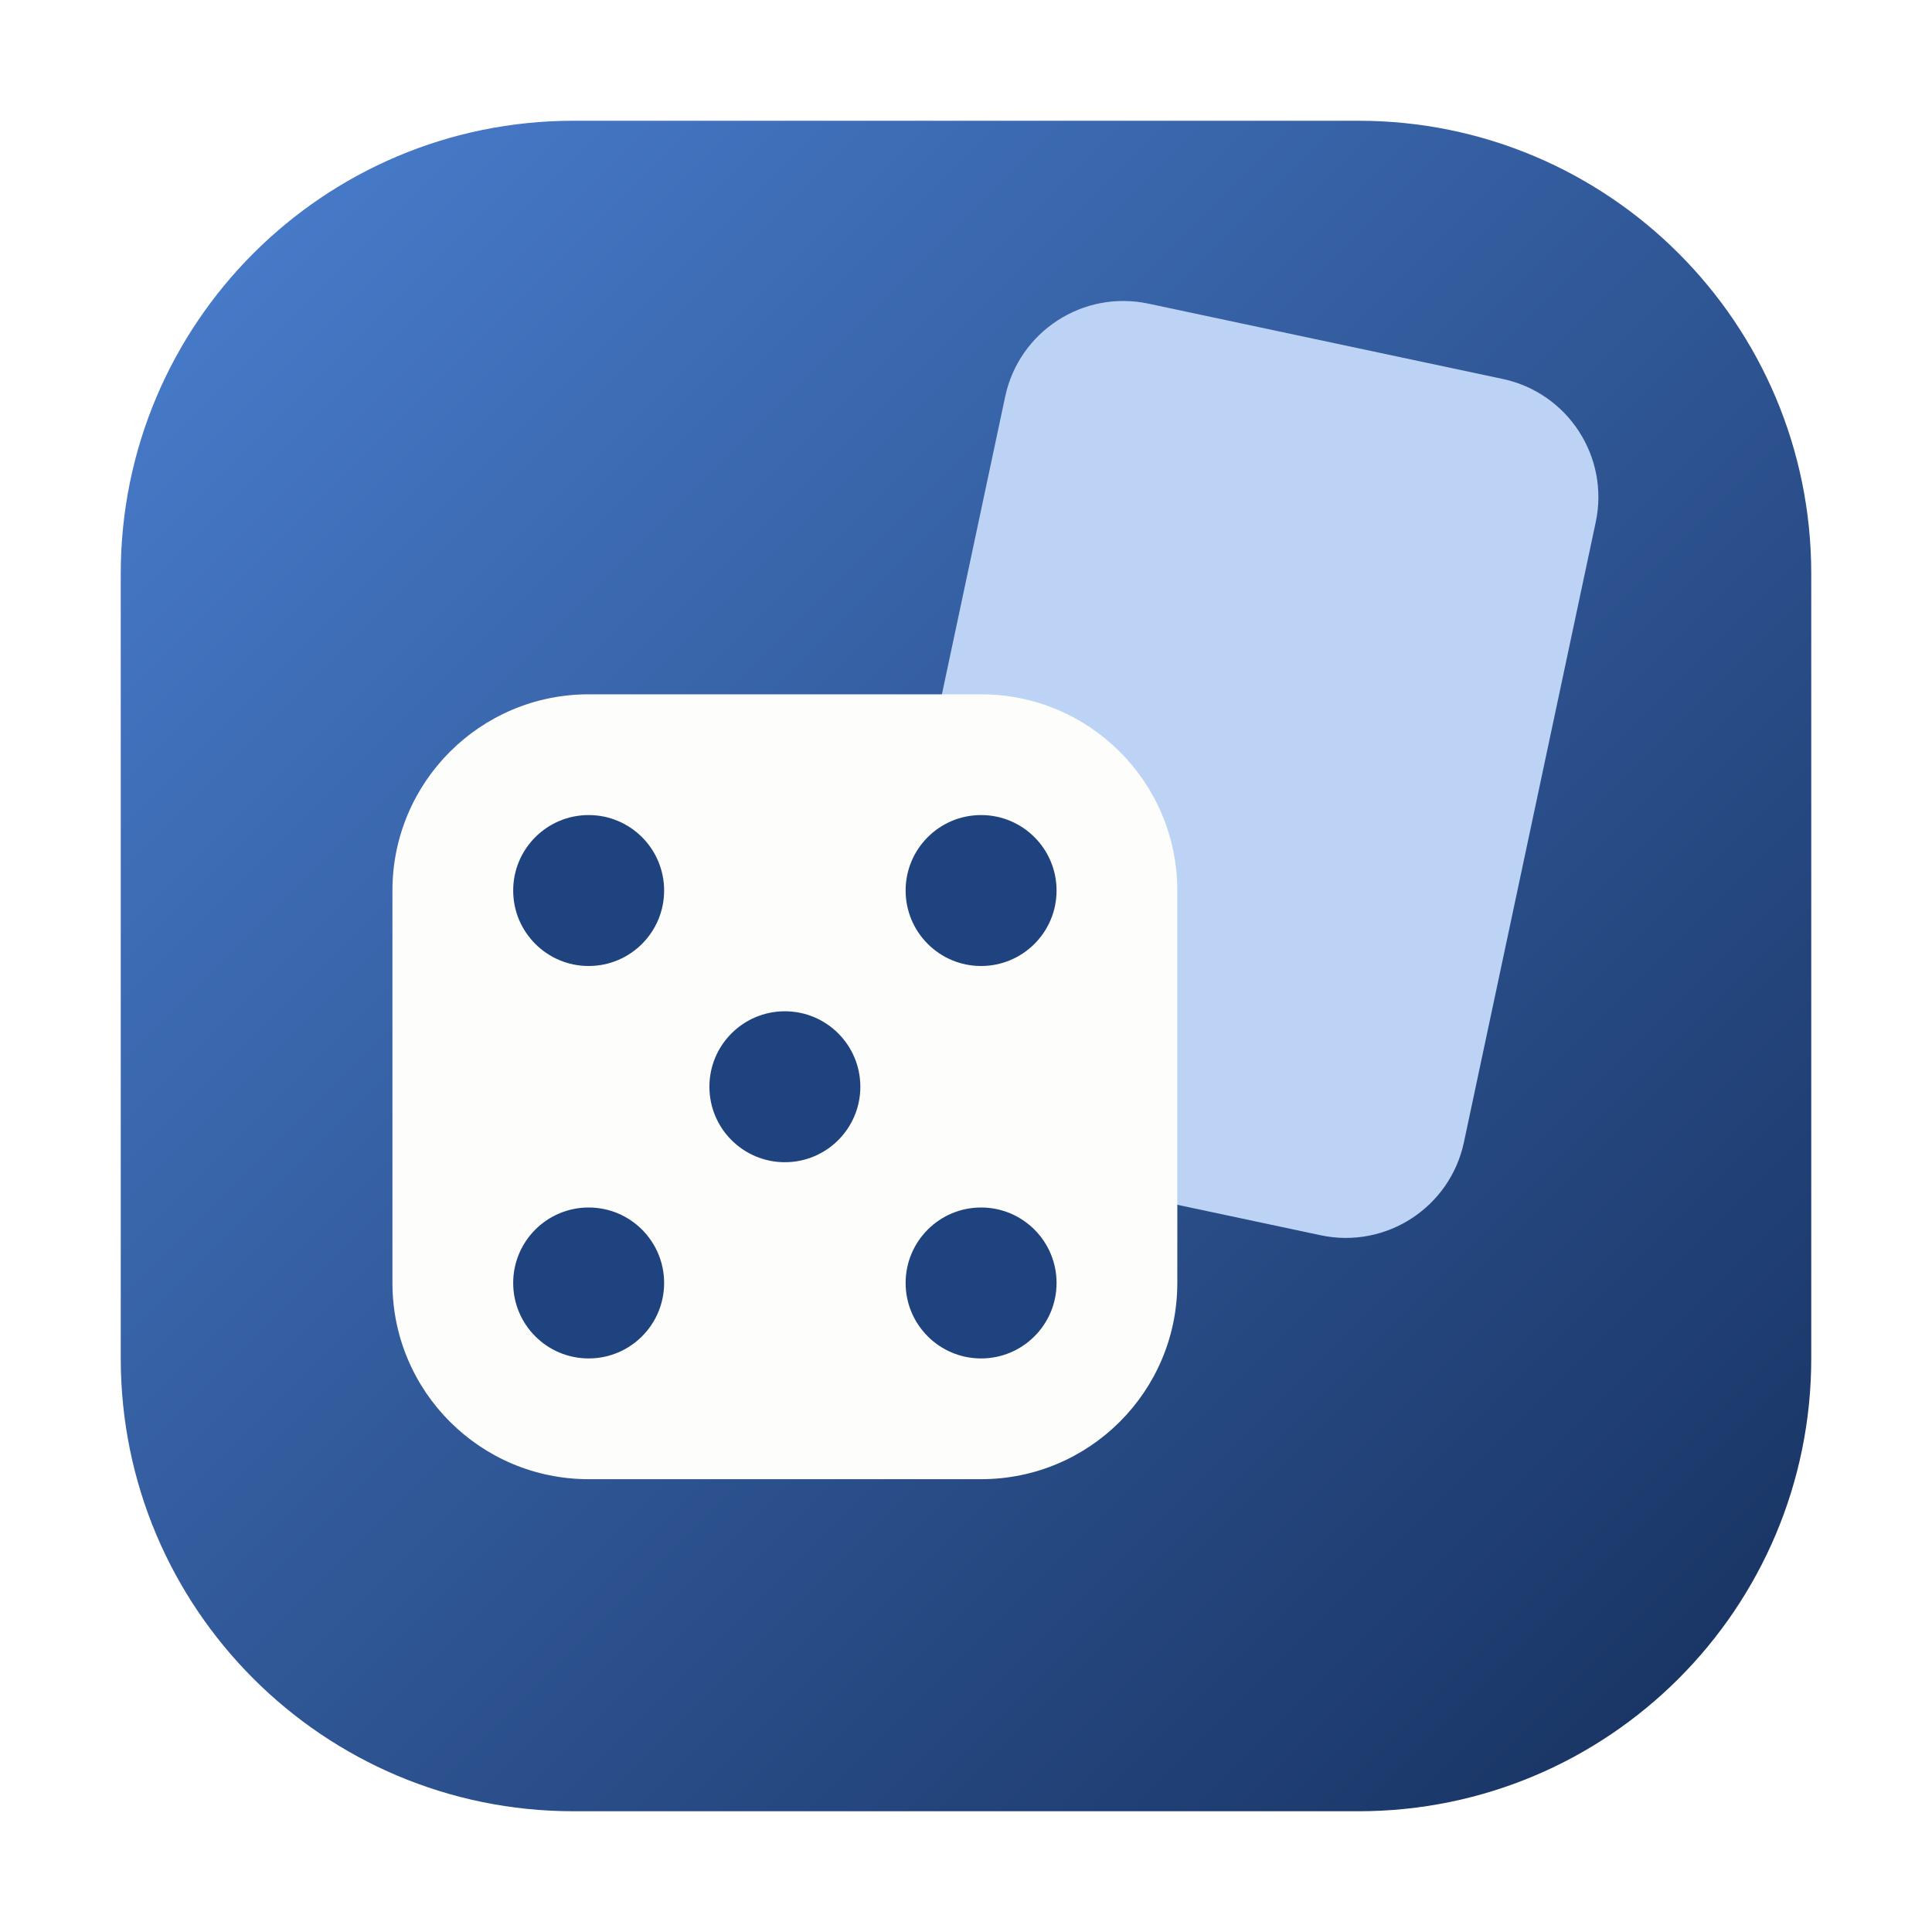
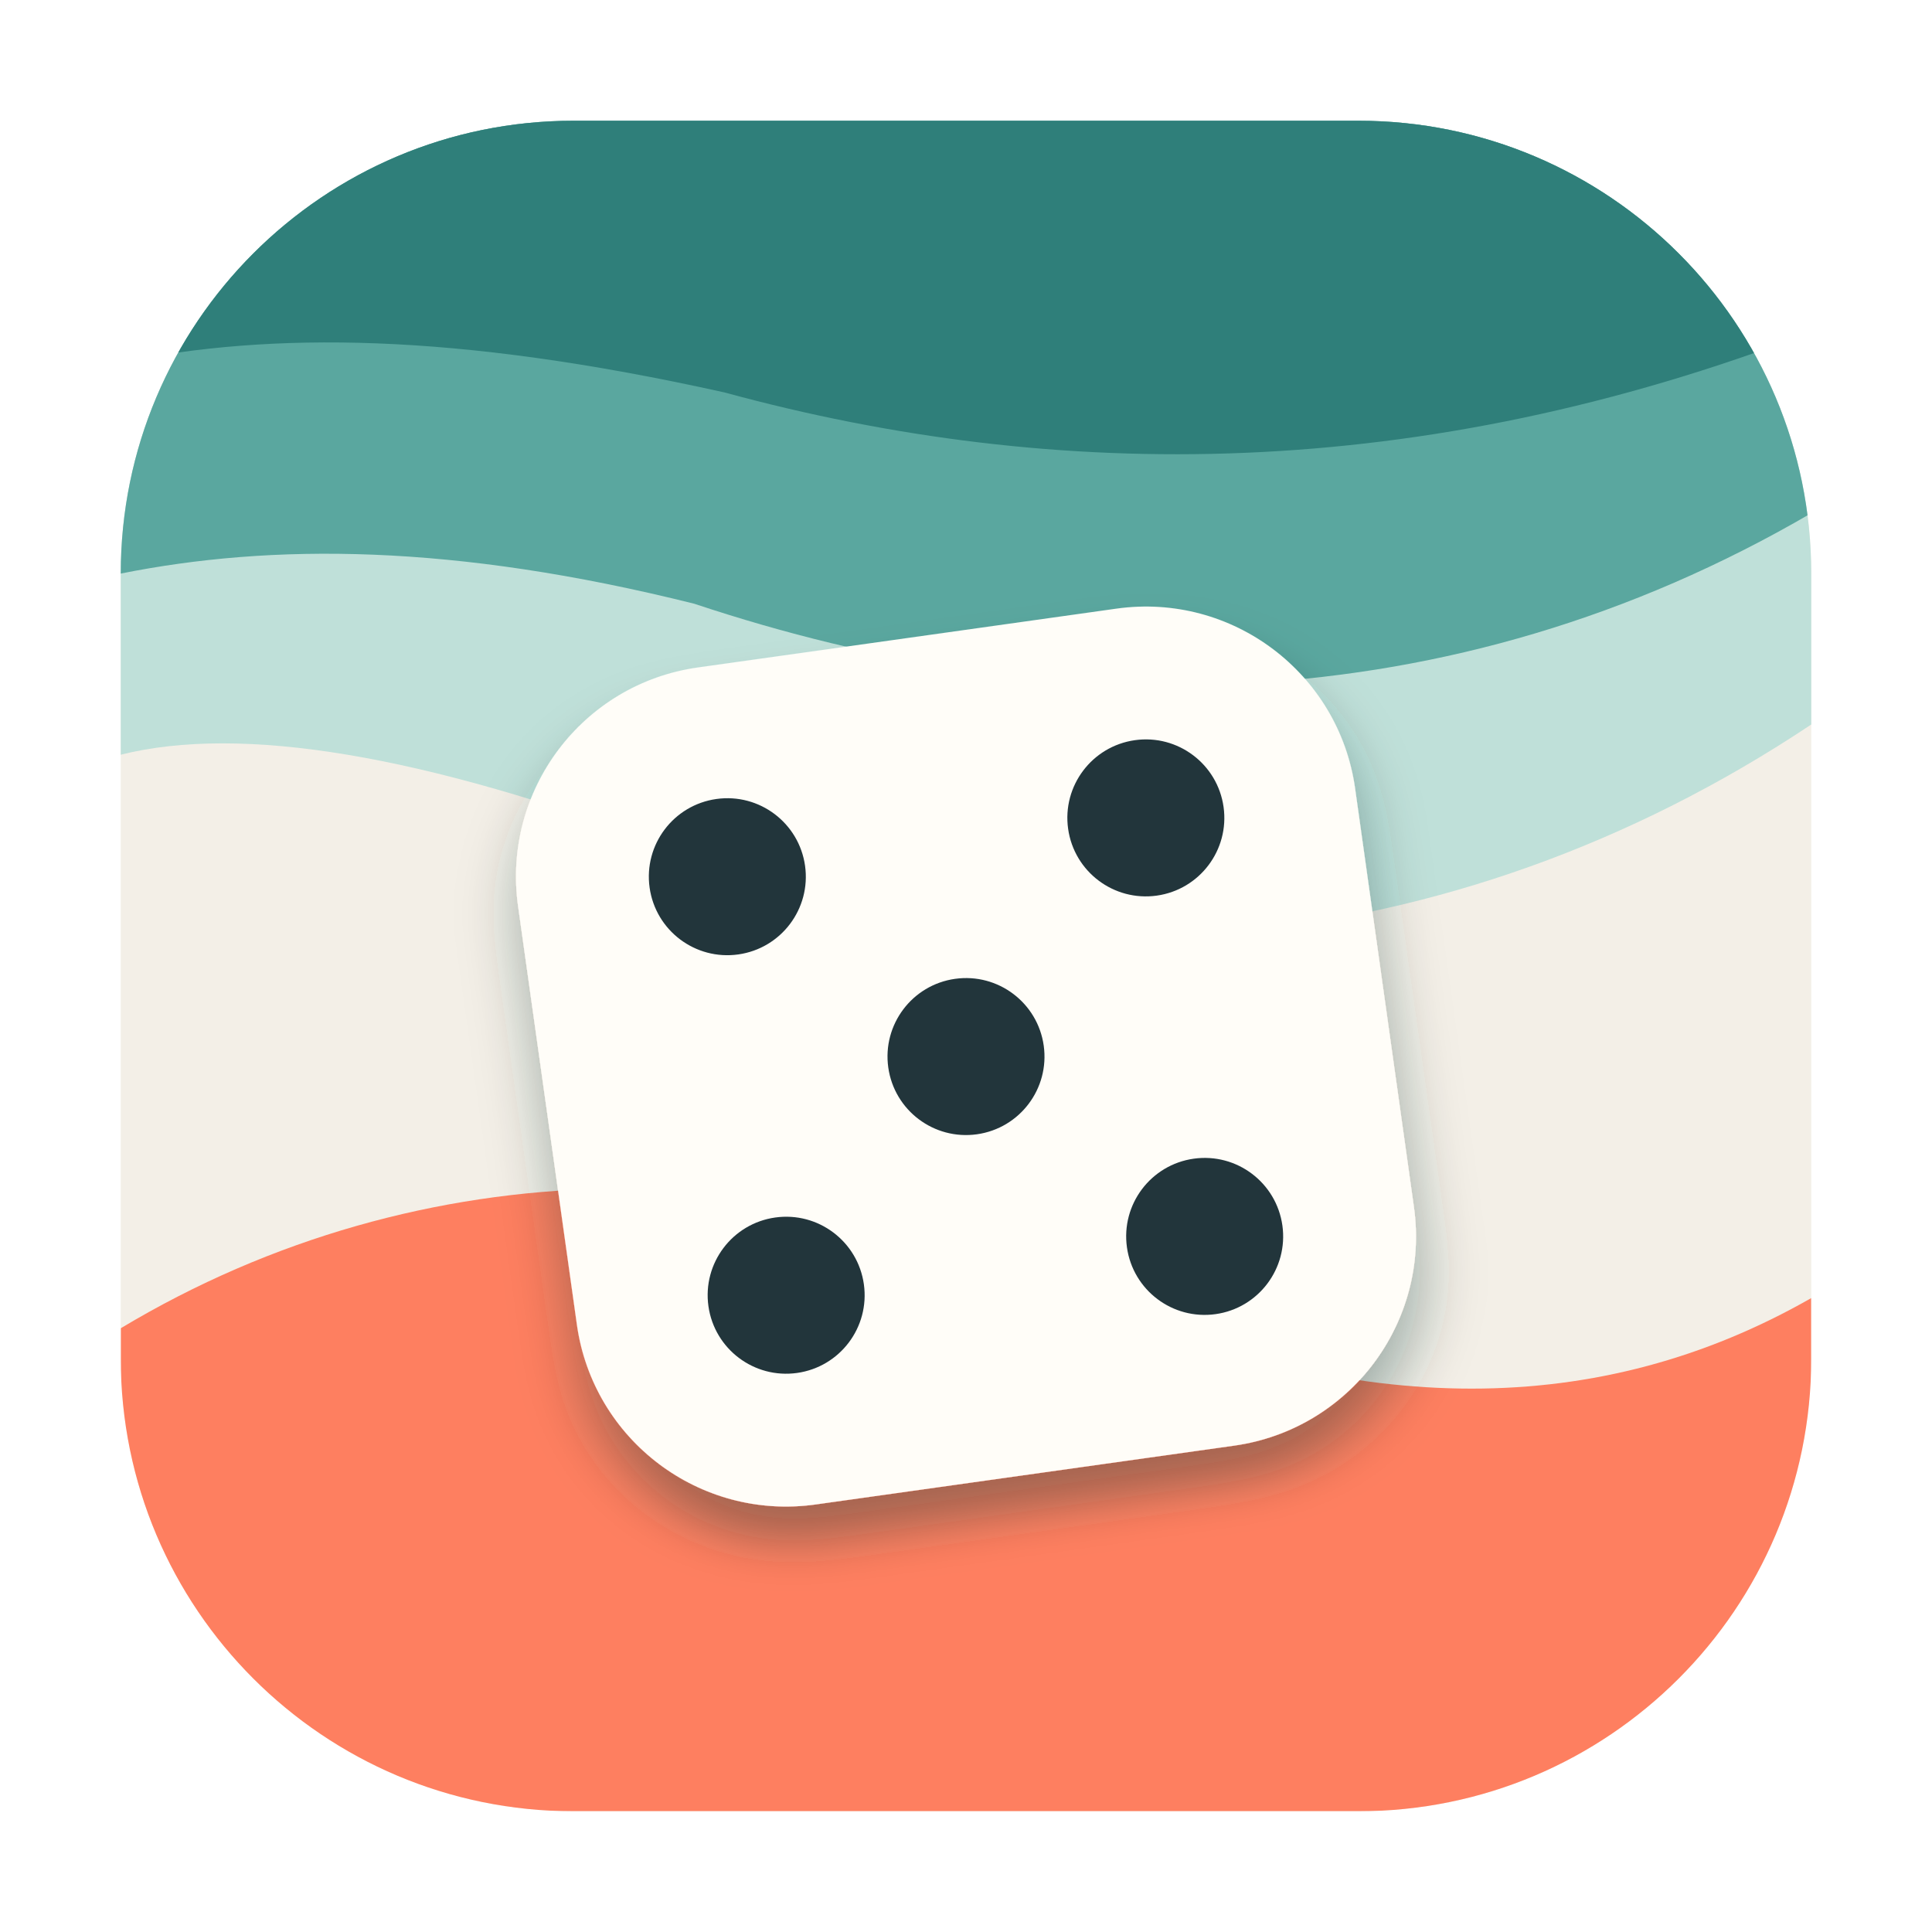
<svg xmlns="http://www.w3.org/2000/svg" viewBox="0 0 64 64">
  <defs>
-     <linearGradient id="g" x1="0" y1="0" x2="1" y2="1">
-       <stop offset="0" stop-color="#4a7fd0" />
-       <stop offset="1" stop-color="#16305e" />
-     </linearGradient>
+     <clipPath id="c">
+       <rect x="4" y="4" width="56" height="56" rx="15" />
+     </clipPath>
+     <filter id="s" x="-20%" y="-20%" width="140%" height="140%">
+       <feDropShadow dx="0" dy="1.2" stdDeviation="0.9" flood-color="#0d3b38" flood-opacity="0.35" />
+     </filter>
  </defs>
-   <rect x="4" y="4" width="56" height="56" rx="15" fill="url(#g)" />
-   <rect x="31" y="11" width="20" height="29" rx="4" transform="rotate(12 41 25)" fill="#bcd3f5" />
-   <rect x="13" y="23" width="26" height="26" rx="6.5" fill="#fdfdfb" />
-   <g fill="#1f437f">
-     <circle cx="19.5" cy="29.5" r="2.5" />
-     <circle cx="32.5" cy="29.5" r="2.5" />
-     <circle cx="26" cy="36" r="2.5" />
-     <circle cx="19.5" cy="42.5" r="2.5" />
-     <circle cx="32.5" cy="42.5" r="2.5" />
+   <g clip-path="url(#c)">
+     <rect x="4" y="4" width="56" height="56" fill="#f3efe7" />
+     <path d="M4 4h56v20c-12 8-26 9-38 4C14 25 8 24 4 25z" fill="#bfe0d9" />
+     <path d="M4 4h56v13c-12 7-25 7-37 3C15 18 9 18 4 19z" fill="#5aa79f" />
+     <path d="M4 4h56v7c-13 5-25 5-36 2C15 11 9 11 4 12z" fill="#2f7f7a" />
+     <path d="M4 60V44c10-6 22-6 32-1 9 4 17 4 24 0v17z" fill="#ff7a59" opacity="0.95" />
+   </g>
+   <g filter="url(#s)" transform="rotate(-8 32 35)">
+     <rect x="18" y="21" width="28" height="28" rx="7" fill="#fffdf8" />
+     <g fill="#23343a">
+       <circle cx="25" cy="28" r="2.6" />
+       <circle cx="39" cy="28" r="2.6" />
+       <circle cx="32" cy="35" r="2.6" />
+       <circle cx="25" cy="42" r="2.6" />
+       <circle cx="39" cy="42" r="2.6" />
+     </g>
  </g>
</svg>
